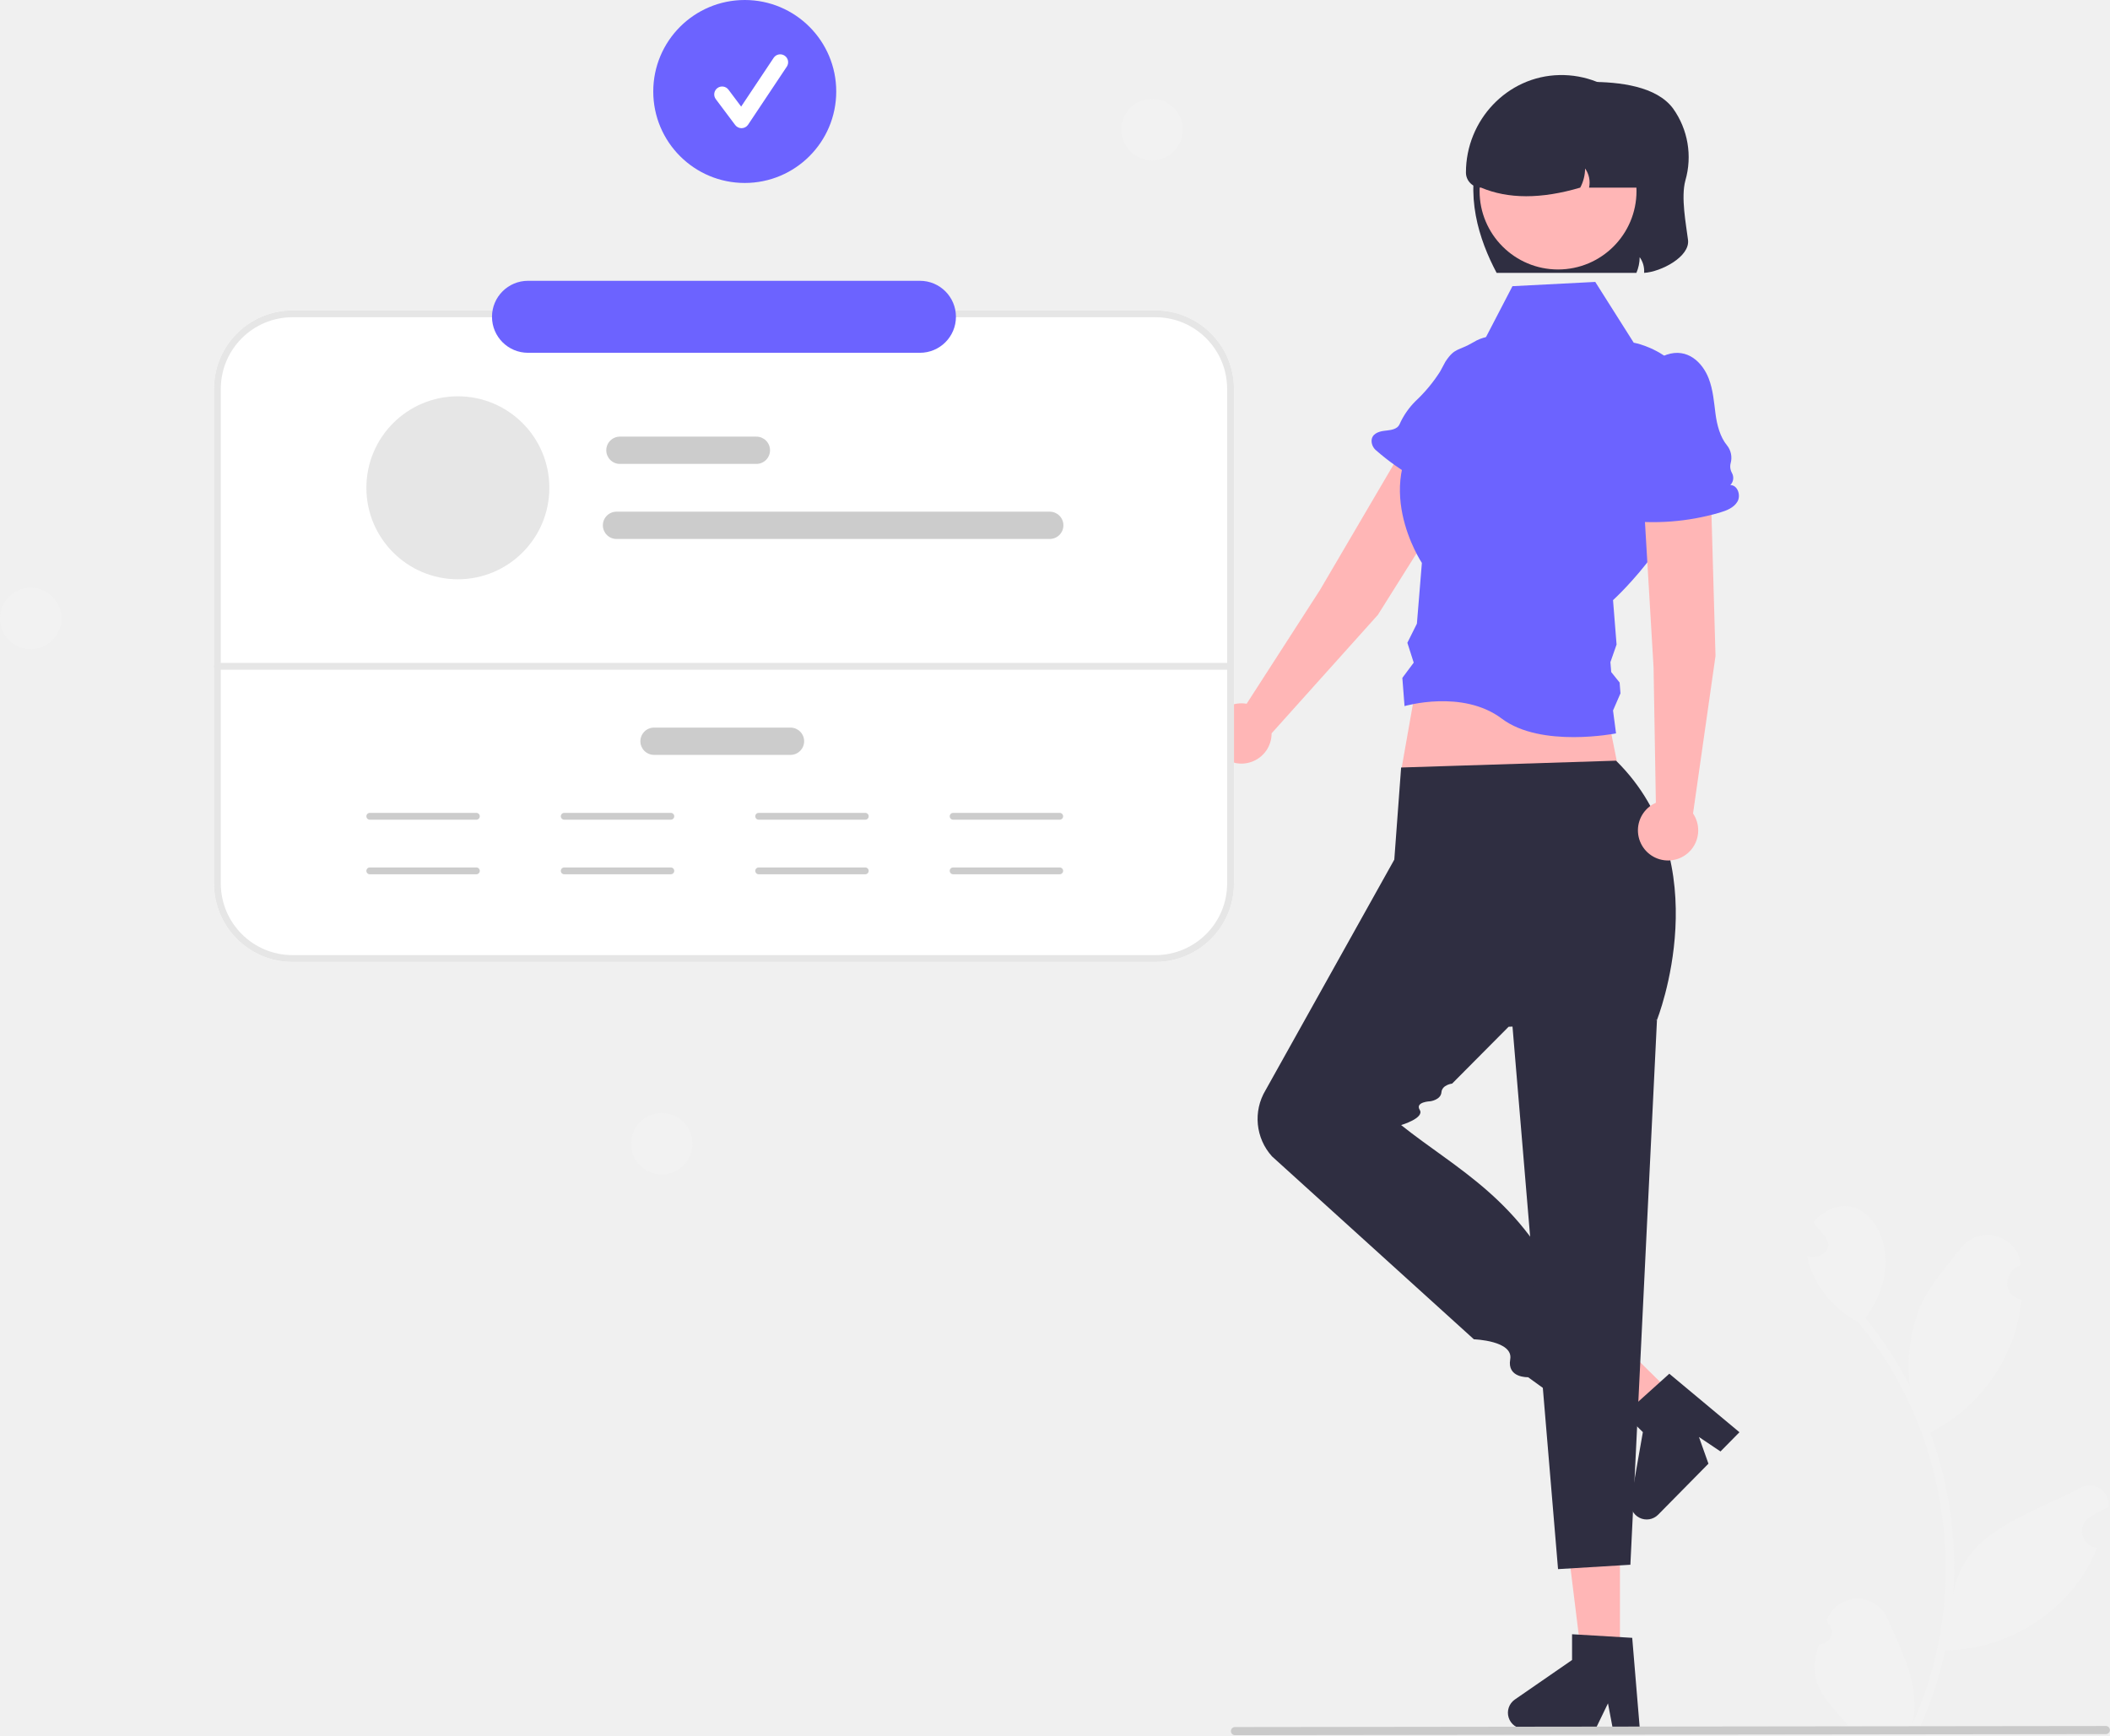
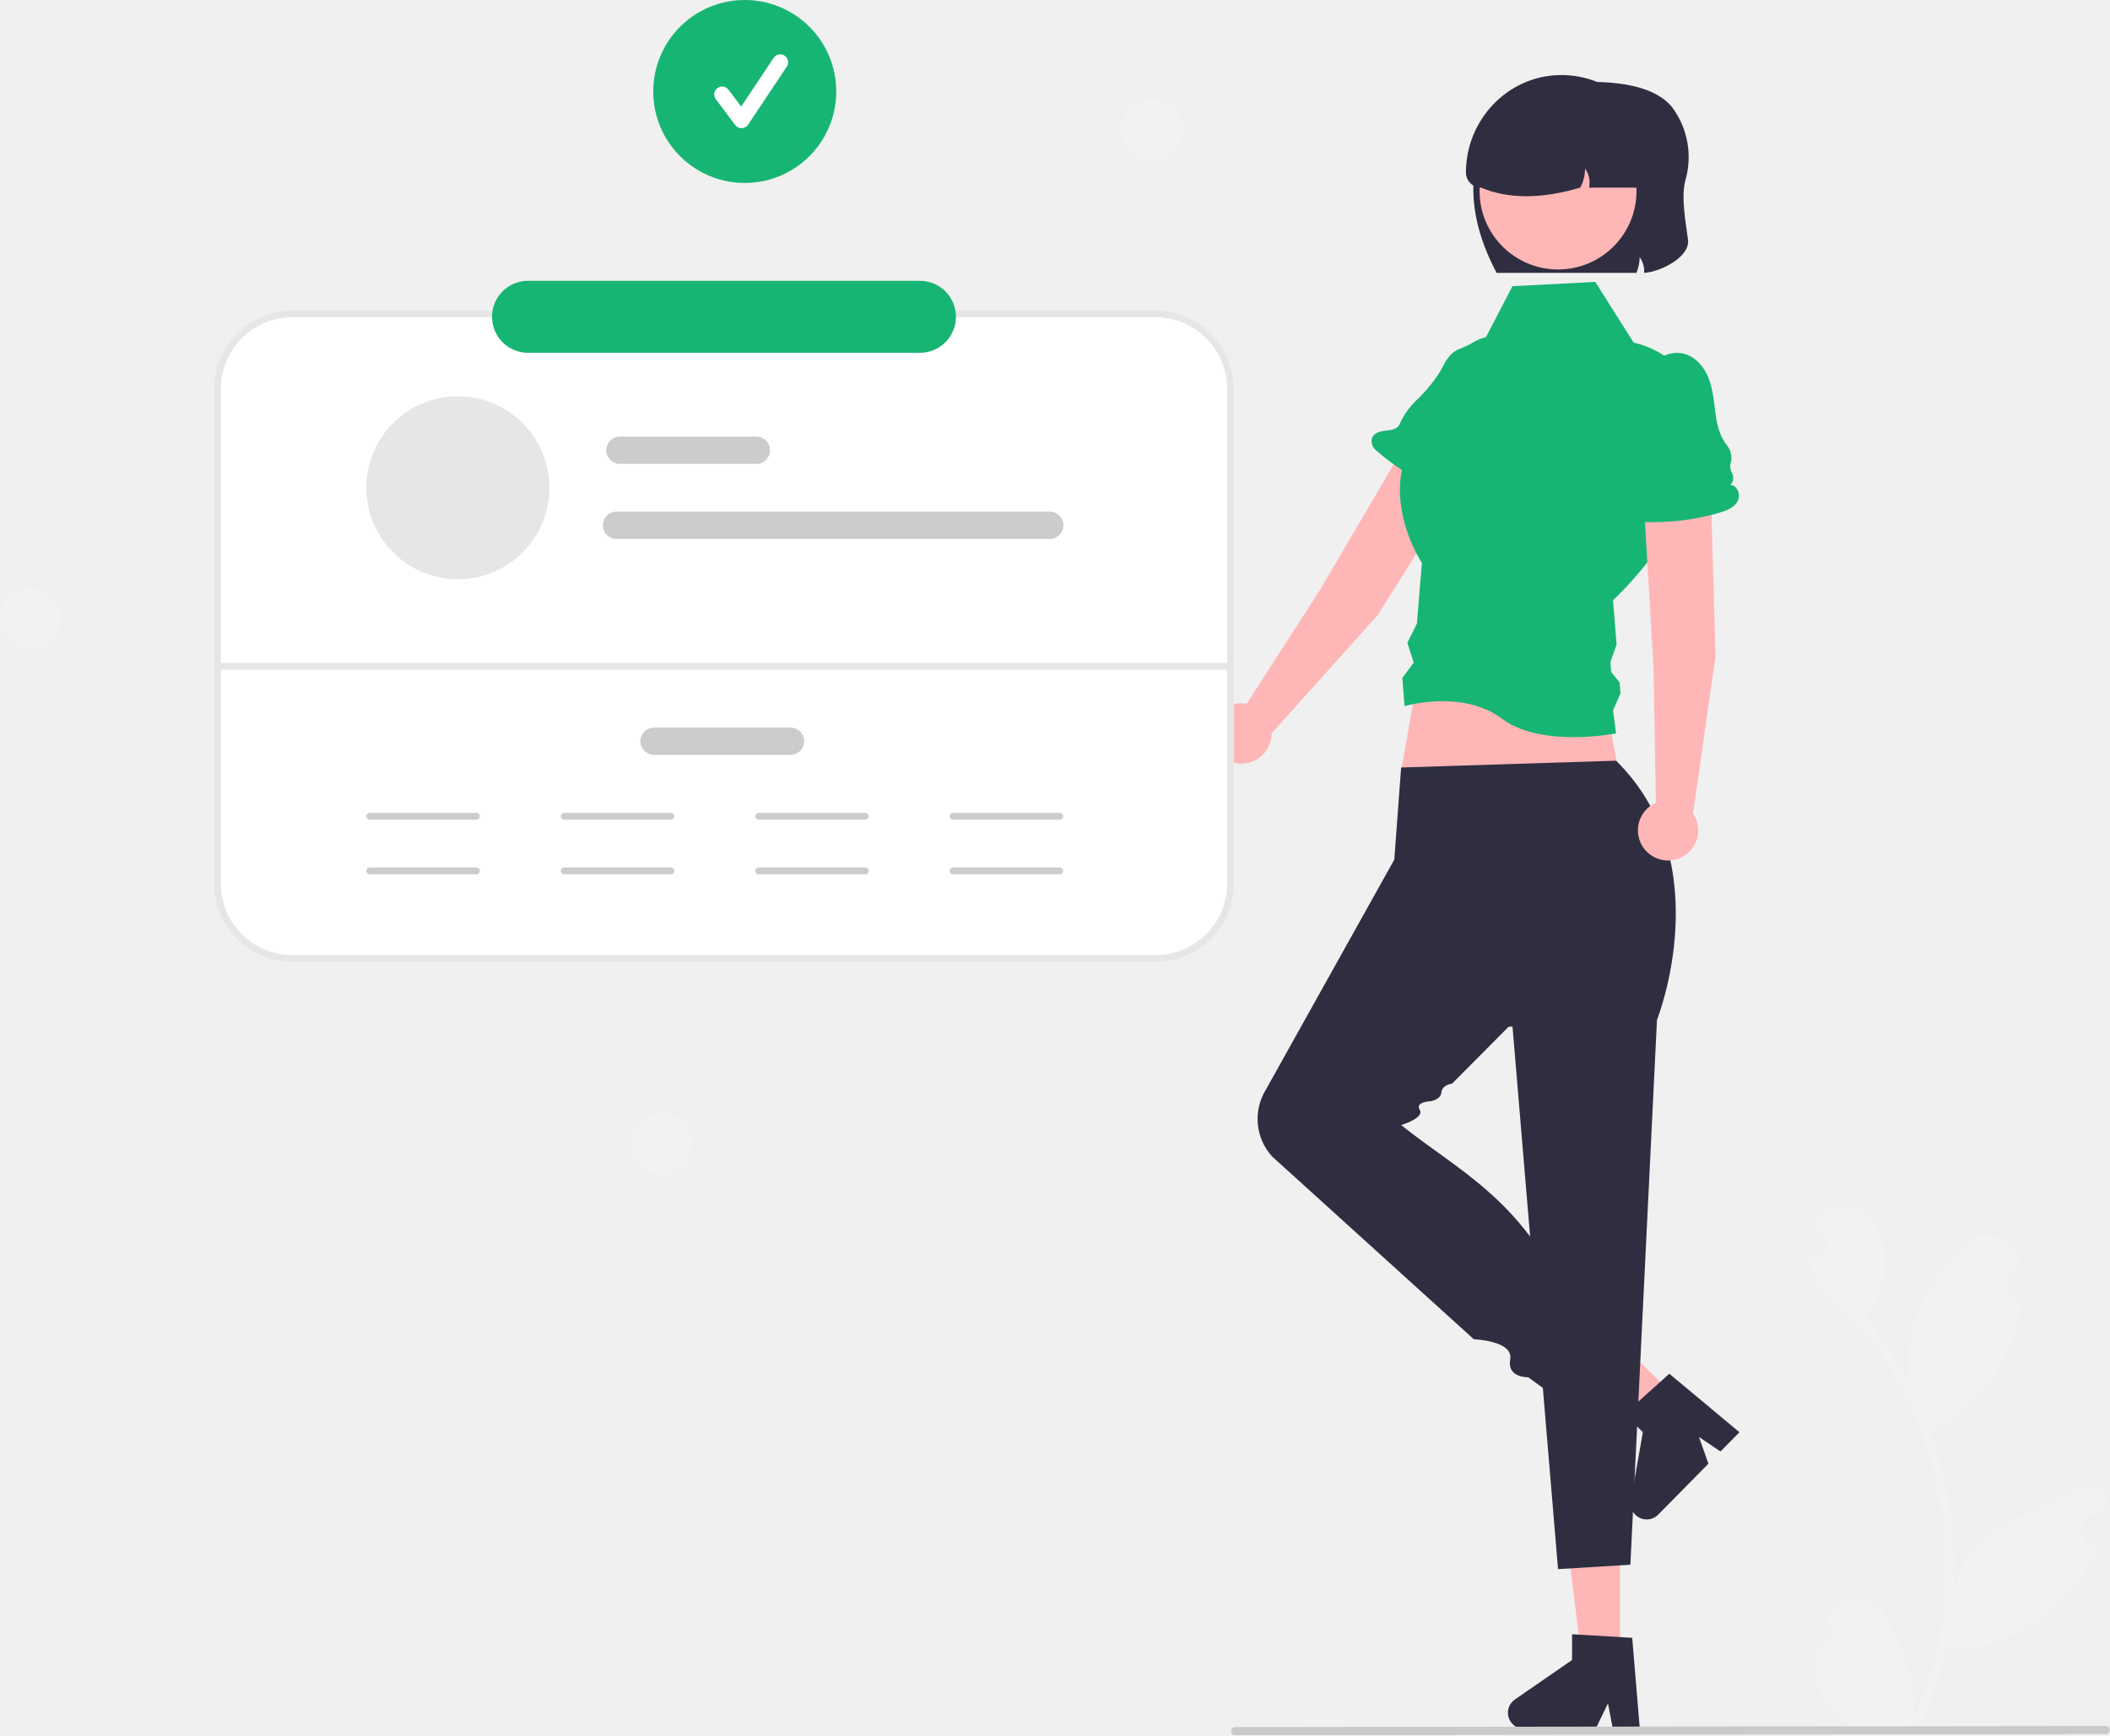
<svg xmlns="http://www.w3.org/2000/svg" data-name="Layer 1" width="618.524" height="508.679" viewBox="0 0 618.524 508.679">
  <path d="M784.782,248.591c-1.34,4.96.2,12.77.78,17.4.62,4.95-7.96,9.38-12.87,9.66a6.989,6.989,0,0,0-1.3-4.6,11.967,11.967,0,0,1-.96,4.61h-40.97c-5.16-9.71-9.55-22.98-4.81-36.7a14.04,14.04,0,0,1,9.7-12.15l22.34-7.15c8.81,0,19.62,1.25,24.49,7.81A24.575,24.575,0,0,1,784.782,248.591Z" transform="translate(-290.7379 -195.6606)" fill="#2f2e41" />
  <path d="M824.009,677.671a3.564,3.564,0,0,0,2.524-6.201c-.093-.356-.16-.612-.253-.968a9.575,9.575,0,0,1,17.749-.336c4.318,9.846,9.881,20.028,7.267,30.943,17.594-38.227,11.037-85.508-15.81-117.8-7.374-3.971-13.387-11.093-15.014-19.414,3.642,1.195,8.14-1.8,5.374-5.598-1.197-1.45-2.405-2.889-3.602-4.339,13.65-14.818,30.301,8.108,15.31,28.074a114.264,114.264,0,0,1,13.024,19.951,48.043,48.043,0,0,1,2.656-22.342c2.682-6.649,7.775-12.276,12.252-18.044,5.443-7.029,16.813-3.918,17.639,4.928-5.069,1.72-5.659,9.071.166,10.02-1.367,16.483-11.982,31.721-26.732,39.085a114.71,114.71,0,0,1,6.725,47.885c2.435-19.011,22.771-23.812,36.944-31.494a5.549,5.549,0,0,1,8.516,5.54,32.052,32.052,0,0,0-5.589,3.017,4.844,4.844,0,0,0,2.335,8.821c-7.011,17.839-25.462,29.949-44.529,30.064a117.929,117.929,0,0,1-7.701,23.201l-28.298.269c-.104-.313-.199-.637-.293-.951a32.153,32.153,0,0,0,7.826-.541c-7.008-8.139-12.407-12.274-8.483-23.767Z" transform="translate(-290.7379 -195.6606)" fill="#f2f2f2" />
  <polygon points="474.867 487.701 463.829 487.701 458.576 445.127 474.867 445.127 474.867 487.701" fill="#ffb6b6" />
  <path d="M771.43,702.486h-7.916l-1.413-7.473-3.619,7.473-20.994,0a4.719,4.719,0,0,1-2.682-8.603l16.765-11.579v-7.555l17.634,1.053Z" transform="translate(-290.7379 -195.6606)" fill="#2f2e41" />
  <polygon points="492.193 410.591 484.443 418.451 450.438 392.302 461.875 380.702 492.193 410.591" fill="#ffb6b6" />
  <path d="M800.639,615.53l-5.557,5.637-6.314-4.241,2.781,7.824L776.81,639.7a4.719,4.719,0,0,1-8.009-4.13l3.525-20.068-5.38-5.304L780.076,598.379Z" transform="translate(-290.7379 -195.6606)" fill="#2f2e41" />
  <path d="M694.636,375.928l33.387-53.119a10.127,10.127,0,0,0-3.091-13.868l0,0a10.127,10.127,0,0,0-14.282,3.464l-32.989,56.241-21.486,33.329a8.837,8.837,0,1,0,7.317,8.666Z" transform="translate(-290.7379 -195.6606)" fill="#ffb6b6" />
-   <path d="M726.1,336.701l2.815-.531a3.856,3.856,0,0,1,4.741-5.463c-3.392-3.537-1.744-9.361.437-13.749,1.577-3.172,3.349-6.306,4.121-9.763,1.172-5.248-.339-11.6-7.338-12.857a12.11,12.11,0,0,0-8.251,1.671c-4.399,2.599-5.388,1.468-8.164,5.652l-1.582,2.94a44.931,44.931,0,0,1-7.216,8.672,22.452,22.452,0,0,0-4.691,6.829,2.26,2.26,0,0,1-.639.809c-1.082.837-2.554.879-3.91,1.057-1.71.225-3.666.949-3.622,3.07a3.682,3.682,0,0,0,1.312,2.642,69.581,69.581,0,0,0,24.816,13.972c2.032.642,4.315,1.174,6.226.232S727.888,337.861,726.1,336.701Z" transform="translate(-290.7379 -195.6606)" fill="#6c63ff" />
+   <path d="M726.1,336.701l2.815-.531a3.856,3.856,0,0,1,4.741-5.463c-3.392-3.537-1.744-9.361.437-13.749,1.577-3.172,3.349-6.306,4.121-9.763,1.172-5.248-.339-11.6-7.338-12.857a12.11,12.11,0,0,0-8.251,1.671c-4.399,2.599-5.388,1.468-8.164,5.652l-1.582,2.94a44.931,44.931,0,0,1-7.216,8.672,22.452,22.452,0,0,0-4.691,6.829,2.26,2.26,0,0,1-.639.809c-1.082.837-2.554.879-3.91,1.057-1.71.225-3.666.949-3.622,3.07a3.682,3.682,0,0,0,1.312,2.642,69.581,69.581,0,0,0,24.816,13.972c2.032.642,4.315,1.174,6.226.232S727.888,337.861,726.1,336.701Z" transform="translate(-290.7379 -195.6606)" fill="#17b574" />
  <polygon points="477.724 242 412.724 241 410.724 226 416.724 192 467.724 192 477.724 242" fill="#ffb6b6" />
  <path d="M629.462,477.661h-253a23.026,23.026,0,0,1-23-23v-145a23.026,23.026,0,0,1,23-23h253a23.026,23.026,0,0,1,23,23v145A23.026,23.026,0,0,1,629.462,477.661Z" transform="translate(-290.7379 -195.6606)" fill="#fff" />
  <path d="M629.462,477.661h-253a23.026,23.026,0,0,1-23-23v-145a23.026,23.026,0,0,1,23-23h253a23.026,23.026,0,0,1,23,23v145A23.026,23.026,0,0,1,629.462,477.661Zm-253-189a21.024,21.024,0,0,0-21,21v145a21.024,21.024,0,0,0,21,21h253a21.024,21.024,0,0,0,21-21v-145a21.024,21.024,0,0,0-21-21Z" transform="translate(-290.7379 -195.6606)" fill="#e6e6e6" />
  <path d="M650.463,392H354.461a1,1,0,0,1,0-2H650.463a1,1,0,0,1,0,2Z" transform="translate(-290.7379 -195.6606)" fill="#e6e6e6" />
  <circle cx="337.724" cy="38" r="9" fill="#f2f2f2" />
  <circle cx="9" cy="181.3" r="9" fill="#f2f2f2" />
  <circle cx="194" cy="335.3" r="9" fill="#f2f2f2" />
  <path d="M430.383,435.961H399.139a1,1,0,0,1,0-2h31.244a1,1,0,0,1,0,2Z" transform="translate(-290.7379 -195.6606)" fill="#ccc" />
  <path d="M430.383,451.961H399.139a1,1,0,0,1,0-2h31.244a1,1,0,0,1,0,2Z" transform="translate(-290.7379 -195.6606)" fill="#ccc" />
  <path d="M601.383,435.961H570.139a1,1,0,0,1,0-2h31.244a1,1,0,0,1,0,2Z" transform="translate(-290.7379 -195.6606)" fill="#ccc" />
  <path d="M601.383,451.961H570.139a1,1,0,0,1,0-2h31.244a1,1,0,0,1,0,2Z" transform="translate(-290.7379 -195.6606)" fill="#ccc" />
  <path d="M544.383,435.961H513.139a1,1,0,0,1,0-2h31.244a1,1,0,0,1,0,2Z" transform="translate(-290.7379 -195.6606)" fill="#ccc" />
  <path d="M544.383,451.961H513.139a1,1,0,0,1,0-2h31.244a1,1,0,0,1,0,2Z" transform="translate(-290.7379 -195.6606)" fill="#ccc" />
  <path d="M487.383,435.961H456.139a1,1,0,0,1,0-2h31.244a1,1,0,0,1,0,2Z" transform="translate(-290.7379 -195.6606)" fill="#ccc" />
  <path d="M487.383,451.961H456.139a1,1,0,0,1,0-2h31.244a1,1,0,0,1,0,2Z" transform="translate(-290.7379 -195.6606)" fill="#ccc" />
  <path d="M701.462,420.661l-2,27-37.733,67.592a16.355,16.355,0,0,0,1.888,19.414l59.172,53.617s11.632.381,10.653,5.879S738.679,599.4,738.679,599.4l6.997,5.055,3.786-28.794c-12.722-28.406-31.587-37.072-48-50.175,0,0,6.921-2.057,5.46-4.441s3.126-2.542,3.126-2.542,3.043-.41,3.229-2.626,3.136-2.551,3.136-2.551l16.555-16.665,43.494-2s18.406-46.11-12-76Z" transform="translate(-290.7379 -195.6606)" fill="#2f2e41" />
  <polygon points="442.327 288.478 456.724 460 477.929 458.716 485.724 299 442.327 288.478" fill="#2f2e41" />
-   <path d="M734.099,279.556l24.273-1.25,11.274,17.815s21.213,3.547,19.743,28.543-25.81,46.932-25.81,46.932l1.04,13.017-1.807,5.163.232,2.899,2.465,3.07.254,3.175-2.184,5.024.883,6.716s-21.962,4.36-33.481-4.32-28.519-3.68-28.519-3.68l-.64-8.273,3.331-4.467-1.861-5.826,2.797-5.604,1.459-17.8s-15.957-23.973,2.361-42.029l7.352-12.498,8.226-10.036Z" transform="translate(-290.7379 -195.6606)" fill="#6c63ff" />
+   <path d="M734.099,279.556l24.273-1.25,11.274,17.815s21.213,3.547,19.743,28.543-25.81,46.932-25.81,46.932l1.04,13.017-1.807,5.163.232,2.899,2.465,3.07.254,3.175-2.184,5.024.883,6.716s-21.962,4.36-33.481-4.32-28.519-3.68-28.519-3.68l-.64-8.273,3.331-4.467-1.861-5.826,2.797-5.604,1.459-17.8s-15.957-23.973,2.361-42.029l7.352-12.498,8.226-10.036Z" transform="translate(-290.7379 -195.6606)" fill="#17b574" />
  <path d="M793.621,387.965l-1.786-62.714a10.127,10.127,0,0,0-10.28-9.807h0a10.127,10.127,0,0,0-9.945,10.821l3.853,65.088.674,39.649A8.837,8.837,0,1,0,787.036,434.135Z" transform="translate(-290.7379 -195.6606)" fill="#ffb6b6" />
-   <path d="M797.961,337.866h0a2.986,2.986,0,0,0,.457-3.591,3.874,3.874,0,0,1-.46-2.318,3.562,3.562,0,0,1,.089-.459,5.843,5.843,0,0,0-1.07-5.295c-1.981-2.379-2.937-5.98-3.351-9.191-.453-3.513-.722-7.103-2.003-10.406-1.847-4.764-6.262-9.01-12.288-6.978a11.761,11.761,0,0,0-6.116,4.97c-3.005,4.792-3.037,10.585-3.015,16.128l-1.081-2.19a44.967,44.967,0,0,1-3.218,17.691c1.343-.261,2.293,1.544,1.859,2.841-.434,1.297-1.634,2.15-2.662,3.053-1.296,1.138-2.52,2.827-1.304,4.566a3.682,3.682,0,0,0,2.56,1.466,69.581,69.581,0,0,0,28.395-2.186c2.046-.596,4.239-1.424,5.304-3.27S800.092,337.836,797.961,337.866Z" transform="translate(-290.7379 -195.6606)" fill="#6c63ff" />
+   <path d="M797.961,337.866h0a2.986,2.986,0,0,0,.457-3.591,3.874,3.874,0,0,1-.46-2.318,3.562,3.562,0,0,1,.089-.459,5.843,5.843,0,0,0-1.07-5.295c-1.981-2.379-2.937-5.98-3.351-9.191-.453-3.513-.722-7.103-2.003-10.406-1.847-4.764-6.262-9.01-12.288-6.978a11.761,11.761,0,0,0-6.116,4.97c-3.005,4.792-3.037,10.585-3.015,16.128l-1.081-2.19a44.967,44.967,0,0,1-3.218,17.691c1.343-.261,2.293,1.544,1.859,2.841-.434,1.297-1.634,2.15-2.662,3.053-1.296,1.138-2.52,2.827-1.304,4.566a3.682,3.682,0,0,0,2.56,1.466,69.581,69.581,0,0,0,28.395-2.186c2.046-.596,4.239-1.424,5.304-3.27S800.092,337.836,797.961,337.866Z" transform="translate(-290.7379 -195.6606)" fill="#17b574" />
  <circle cx="456.724" cy="56" r="23" fill="#ffb6b6" />
-   <circle cx="218.315" cy="26.819" r="26.819" fill="#6c63ff" />
+   <circle cx="218.315" cy="26.819" r="26.819" fill="#17b574" />
  <path d="M508.11,233.238a2.318,2.318,0,0,1-1.855-.928l-5.686-7.582a2.318,2.318,0,1,1,3.71-2.782l3.72,4.96,9.555-14.332a2.319,2.319,0,0,1,3.858,2.572L510.039,232.205a2.32,2.32,0,0,1-1.865,1.032Z" transform="translate(-290.7379 -195.6606)" fill="#fff" />
-   <path d="M560.409,299.085H445.515a10.553,10.553,0,0,1,0-21.106H560.409a10.553,10.553,0,1,1,0,21.106Z" transform="translate(-290.7379 -195.6606)" fill="#6c63ff" />
+   <path d="M560.409,299.085H445.515a10.553,10.553,0,0,1,0-21.106H560.409a10.553,10.553,0,1,1,0,21.106Z" transform="translate(-290.7379 -195.6606)" fill="#17b574" />
  <path d="M908.078,704.032l-255.357.307a1.191,1.191,0,0,1,0-2.381l255.357-.307a1.191,1.191,0,0,1,0,2.381Z" transform="translate(-290.7379 -195.6606)" fill="#cacaca" />
  <path d="M776.462,245.661v5h-19.9a7.156,7.156,0,0,0-1.17-5.61,12.192,12.192,0,0,1-1.42,5.61c-11.507,3.403-21.165,3.337-29.079,0a4.431,4.431,0,0,1-4.431-4.431v0c0-15.33,12.084-28.247,27.41-28.563a27.997,27.997,0,0,1,28.59,27.994Z" transform="translate(-290.7379 -195.6606)" fill="#2f2e41" />
  <path d="M512.462,331.661h-40a4,4,0,0,1,0-8h40a4,4,0,0,1,0,8Z" transform="translate(-290.7379 -195.6606)" fill="#ccc" />
  <path d="M522.462,416.961h-40a4,4,0,0,1,0-8h40a4,4,0,0,1,0,8Z" transform="translate(-290.7379 -195.6606)" fill="#ccc" />
  <path d="M598.462,353.661h-127a4,4,0,0,1,0-8h127a4,4,0,0,1,0,8Z" transform="translate(-290.7379 -195.6606)" fill="#ccc" />
  <circle cx="134.22" cy="143" r="26.819" fill="#e6e6e6" />
</svg>
